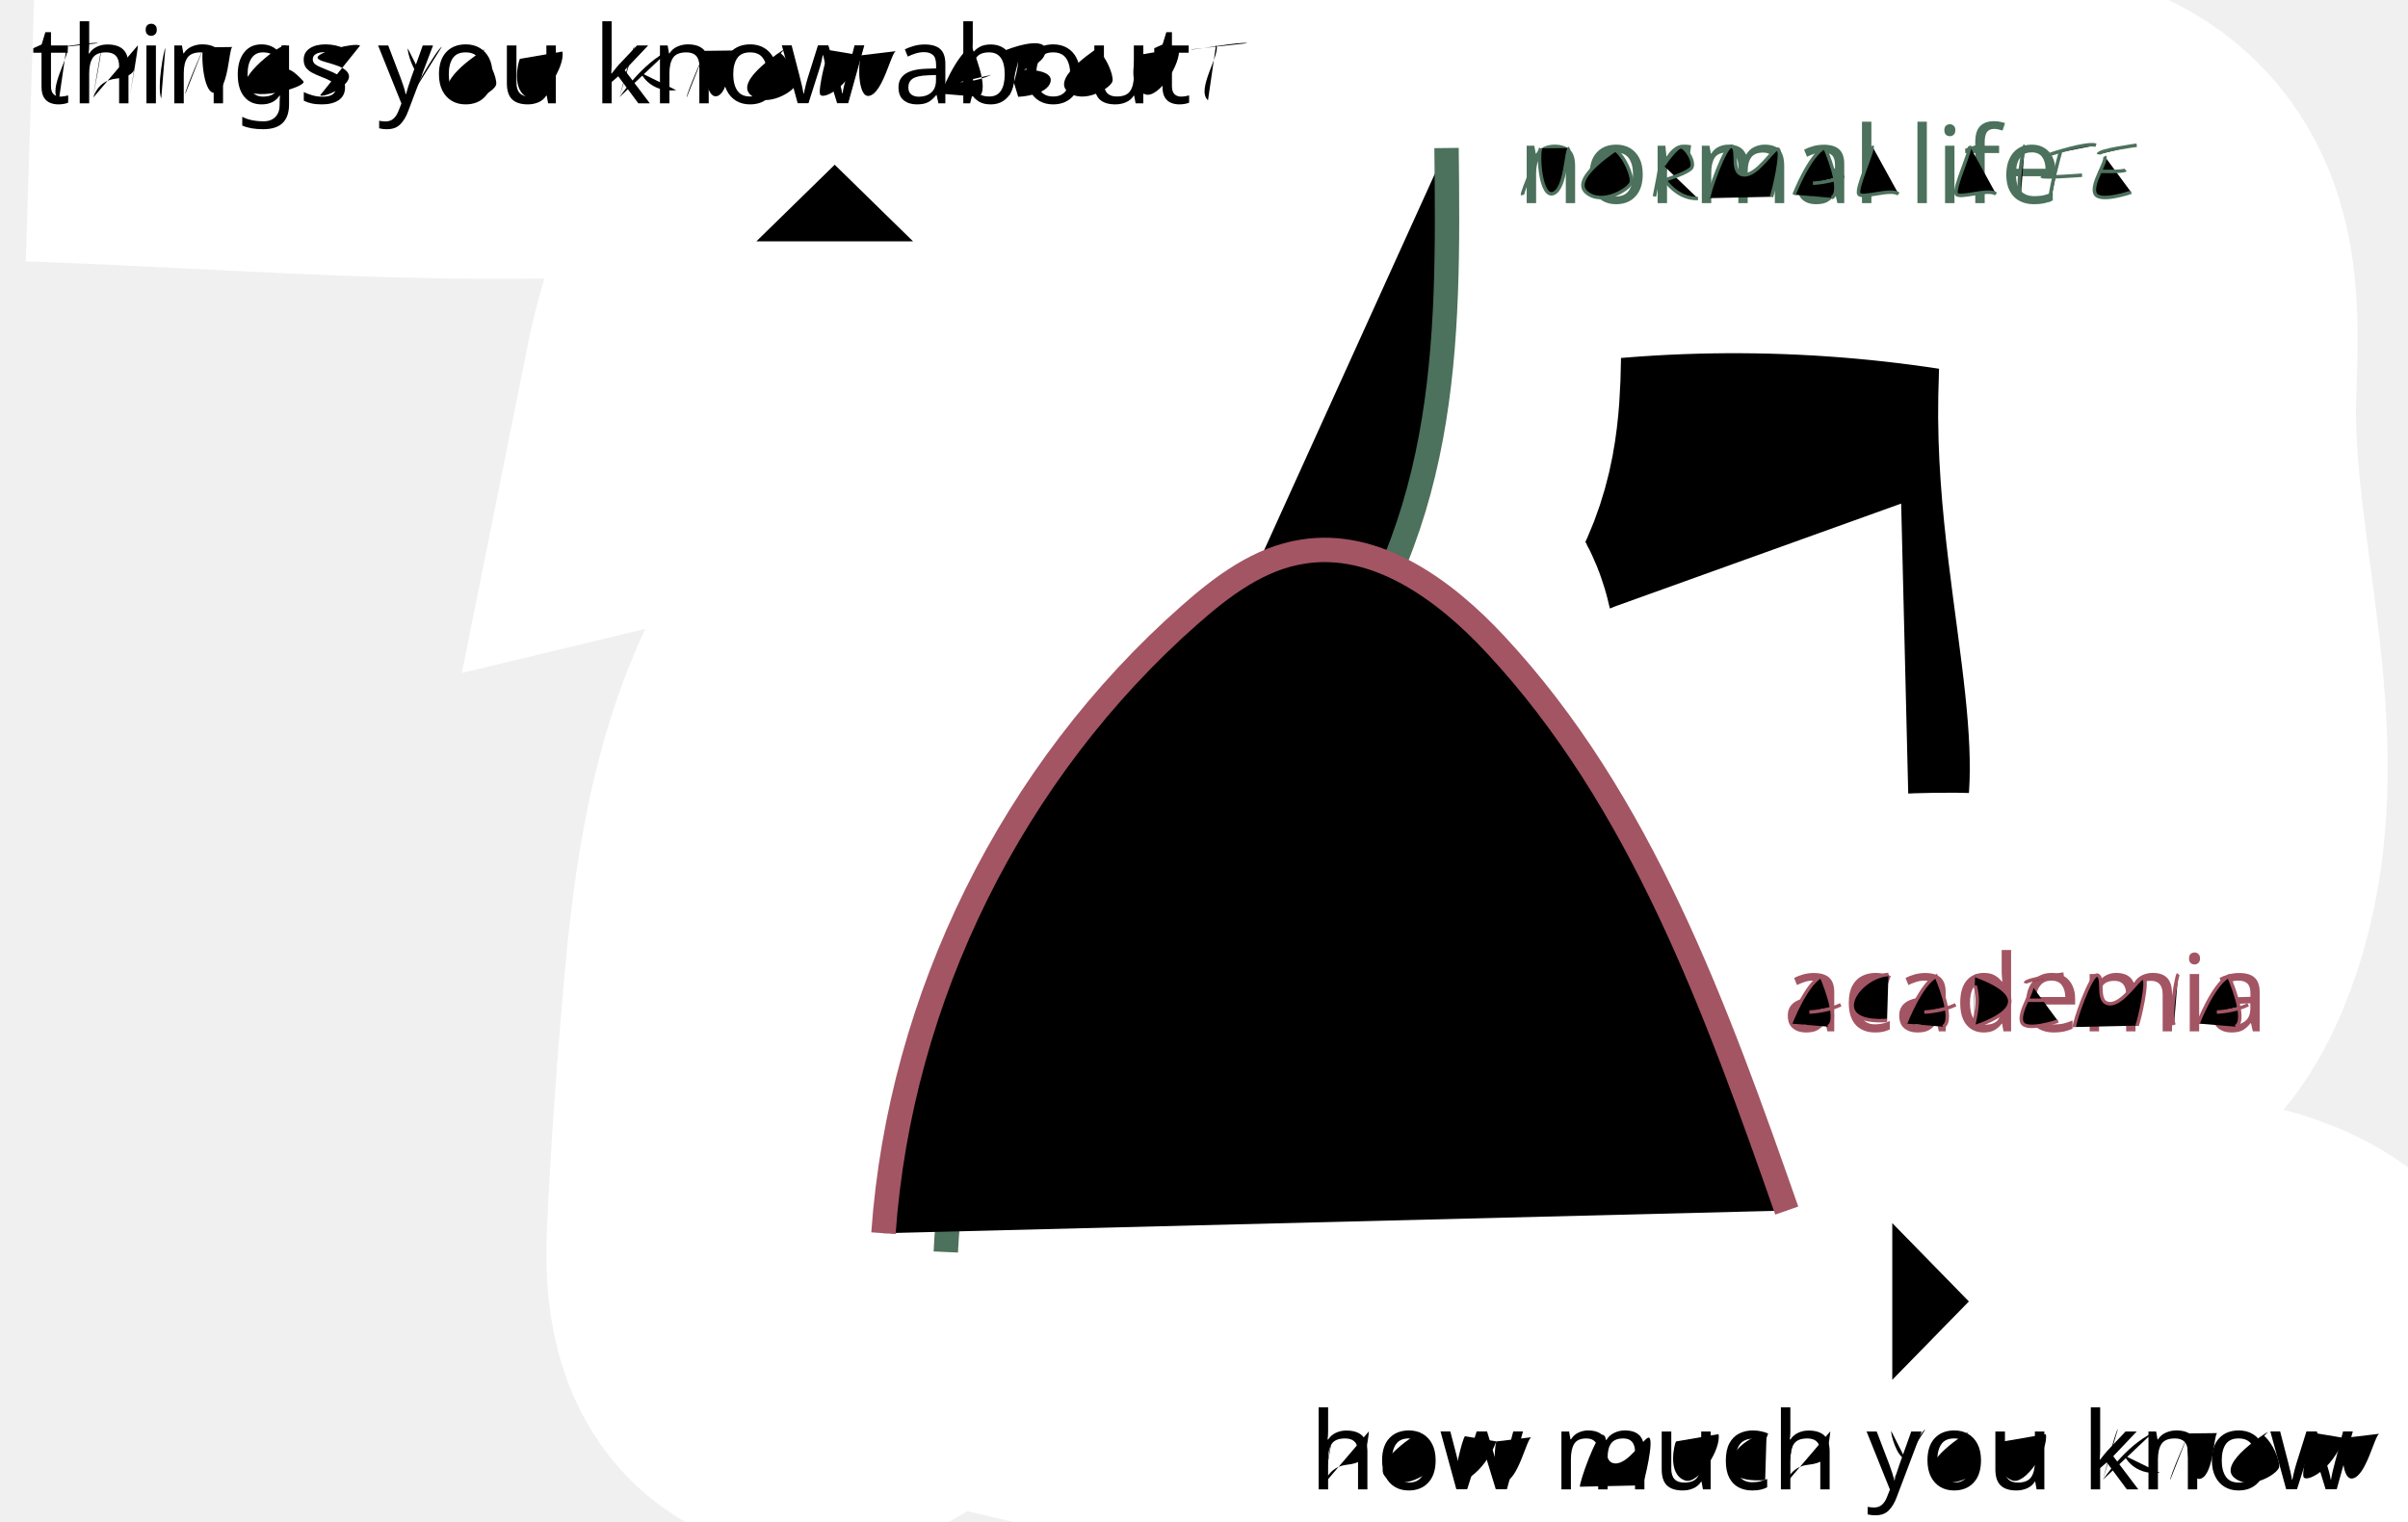
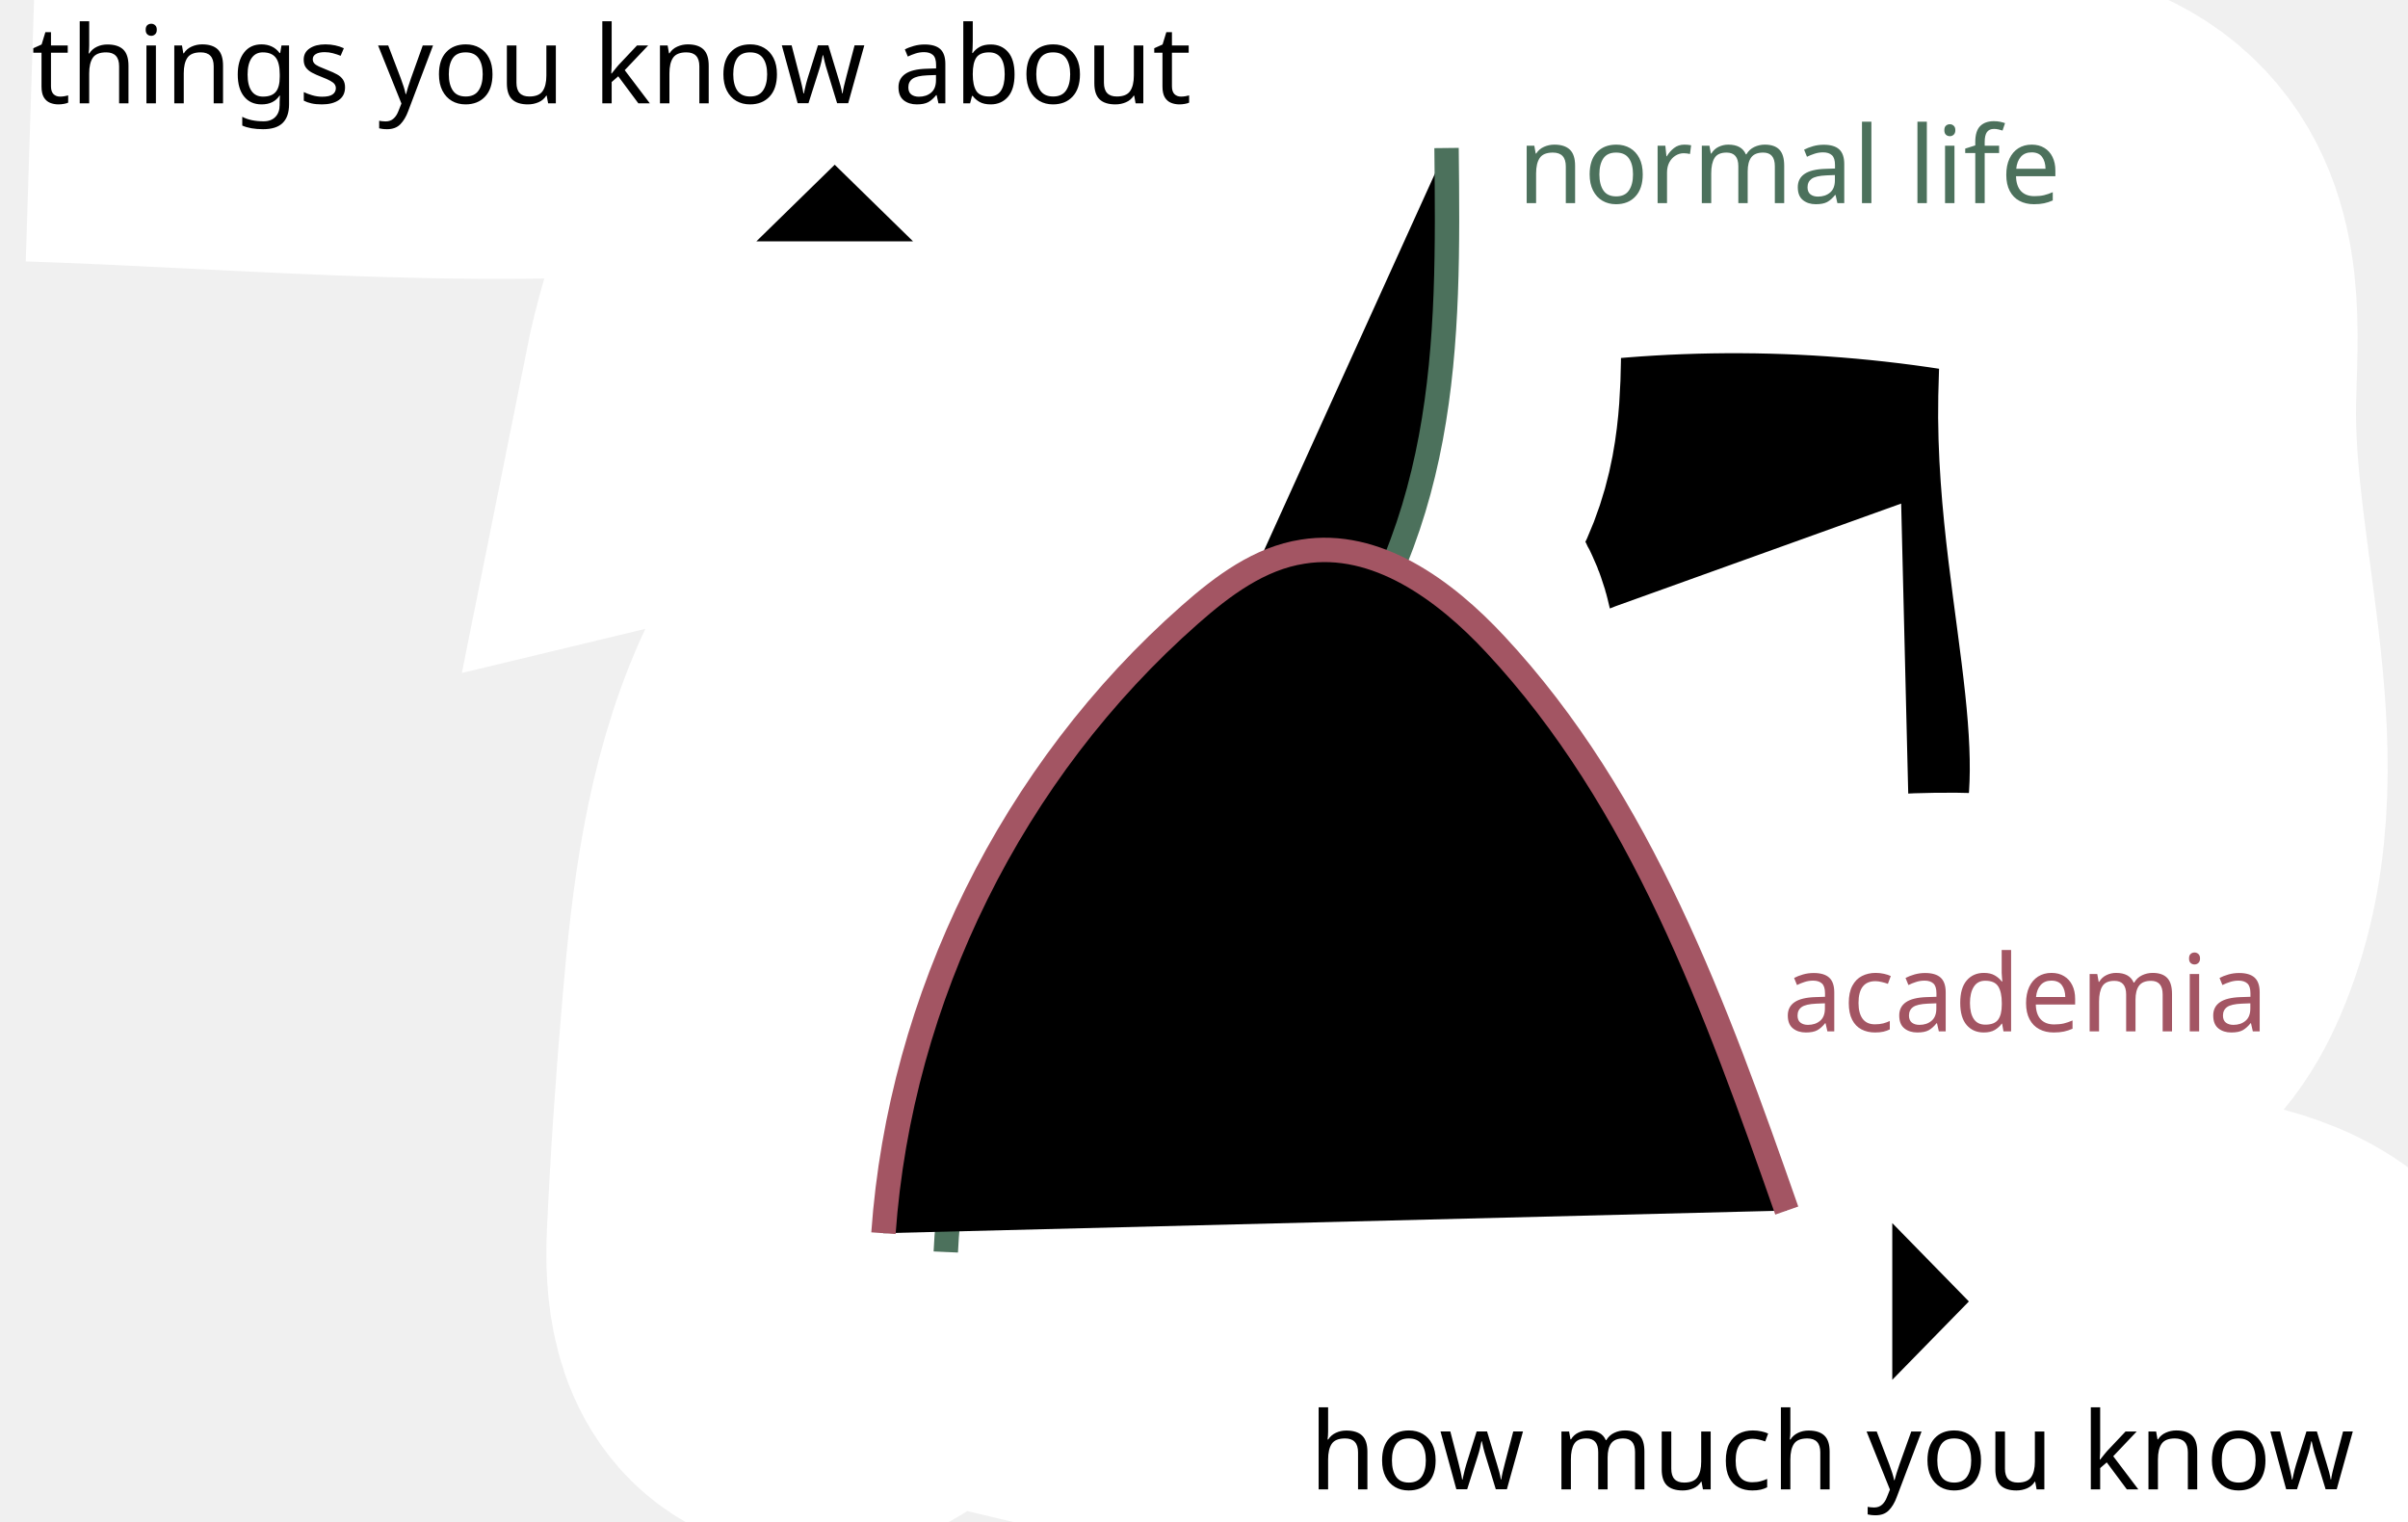
<svg xmlns="http://www.w3.org/2000/svg" version="1.1" id="Layer_1" x="0px" y="0px" viewBox="0 0 691.5 436.8" enable-background="new 0 0 691.5 436.8" xml:space="preserve">
  <path stroke="#FFFFFF" stroke-width="120" d="M277.3,0  c-34.4,28.6-58.6,69.1-67.4,113c52.5-12.6,84.9-64,129.1-95c4.7-3.3,10.2-6.6,16-5.8c0.8,24.7-14.2,46.8-28.6,66.9  c-19.4,27.1-38.8,54.2-58.2,81.4c-10.9,15.3-21.9,30.7-29.6,47.8c-11.4,25.7-14.8,54.3-17.2,82.3c-1.9,21.7-3.4,43.4-4.4,65.1  c-0.5,11.1,0.5,24.8,10.5,29.7c6.9,3.4,15.5,0.6,21.2-4.5s9.1-12.3,12.5-19.1c26.9-54.7,59.2-106.8,96.3-155.3  c8.5-11.1,18.3-22.7,31.8-26.2c4.1-1,9-1.1,11.9,2c2.1,2.2,2.7,5.5,2.9,8.5c0.9,16.8-7,33-17.3,46.3s-23.3,24.3-34.6,36.7  c-26.4,28.9-44.1,65.6-50.3,104.3c21.7,5.2,42.4-10.9,57.5-27.3c40.4-44.1,72.4-101.5,128.7-121.7c0.9,35.1-20.7,66.5-43.3,93.4  c-22.6,26.9-47.9,53.6-56.8,87.6c15.1,6.2,31.9,6.7,48.2,7.1c70.5,1.5,141.1,0.4,211.6-3.2c3.9-0.2,7.9-0.5,11.2-2.5  c6.4-3.9,7.6-13.3,4.2-19.9c-3.5-6.6-10.4-10.8-17.4-13.3c-28.9-10.4-62.7,1-90.7-11.5c-27.6-12.4-40.6-43.6-51-72  c24.9-6.6,51-8.7,76.7-6.1c5.7,0.6,11.7,1.3,17.2-0.3c9.3-2.8,15.2-11.7,19-20.6c20.2-47.4-1.4-101.5-0.4-153  c0.4-19.2,2.9-41.5-11-54.7c-7.7-7.4-18.7-9.9-29.2-11.8c-50.3-8.9-102-9.2-152.4-0.7c-2.7,0.5-5.6,1-7.8,2.8c-1.9,1.6-3,4-3.9,6.4  c-3.5,9.2-5.7,19-6.4,28.9c-0.8,11.4,0.3,23-1.8,34.2c-2.1,11.2-8.3,22.6-19,26.7c-7.9-24.3-15.9-48.6-23.8-72.9  c-3-9.3-6.1-18.6-11.2-26.9c-12.9-20.8-37.6-32.1-61.9-35.1c-24.3-3-48.9,1-73.2,4.2c-65.7,8.8-139.5,1.3-205.7-0.8" />
  <g>
    <polyline stroke-width="7" points="   217.2,69.3 239.7,47.3 262.2,69.3  " />
    <line stroke-width="7" x1="239.7" y1="47.3" x2="239.7" y2="396" />
    <text transform="matrix(1 0 0 1 9.062 29.6613)" font-family="'PermanentMarker'" font-size="31">things you know about</text>
-     <path d="   M11.9,14.2c0.6,0.3,14.7-2.4,16.3-1.8 M19.2,12.9c1.6,2.4-5.9,12.8-2.3,15.9" />
-     <path d="   M29,14.4c0.2,0.7-2.3,13.6-2.3,13.6 M26.8,28c0,0,1.1-4.8,6.4-5.4c4.1-0.4,5.2-2,5.3-2.6c0.1-0.6,1.1-7,1.1-7 M37.3,27.6   c0,0,2.4-13.8,2.3-14.5" />
-     <path d="   M47.5,13.7c-0.4,0.5-2.5,11.2-1.2,14.6" />
-     <path d="   M53.2,27c-0.2-0.9,5.3-13.4,5.3-13.4 M58.4,13.6c-0.8,2,0,14.6,3.8,12.9c3.5-1.6,3.5-12.4,4.5-13" />
-     <path d="   M82.1,13c-1.4-0.5-14.3,9.2-11.4,12.7c2.9,3.5,17.8-0.9,16.4-2.4c-1-1.1-3.8-3.9-4.6-3.2" />
-     <path d="   M103.4,13.1c-1.6-1-12.1,1.8-12.2,3.4c-0.1,1.6,8.4,1.7,9,5.2c0.5,2.9-6.9,6.4-8.3,5.7" />
-     <path d="   M121.2,22c-2.6-0.7-4.3-7.4-4.1-8.1 M126.9,13.4c-1.8,1-9.8,15.6-9.8,15.6" />
-     <path d="   M139.3,14.1c0,0-14.7,9-9.7,13.2c4.6,3.9,12.7-1.2,12.9-3.1c0.2-1.9-1.8-6.8-4.3-8.9" />
-     <path d="   M149.3,16.9c-0.4,0.5-2.7,9.4,2.6,11.2c3.8,1.3,10.5-9,9.6-13.3" />
-     <path d="   M177.9,27.9c0,0,3.6-14.1,4.3-14.6 M192.1,14.5c-7.7,3.6-14.2,13.4-14.2,13.4 M184,20.9c0,0,2.5,5.8,10.2,5" />
-     <path d="   M197.2,28c-0.2-0.9,5.3-13.4,5.3-13.4 M202.4,14.6c-0.8,2,0,14.6,3.8,12.9c3.5-1.6,3.5-12.4,4.5-13" />
-     <path d="   M225.3,14.1c0,0-14.7,9-9.7,13.2c4.6,3.9,12.7-1.2,12.9-3.1c0.2-1.9-1.8-6.8-4.3-8.9" />
-     <path d="   M247.2,15.9c-3.8,9.8-11.1,12.8-11.7,11.2c-0.6-1.6,2-12.2,2.7-12.7 M247.2,15.9c-0.9,3.3-0.7,12.4,2.5,11.6   c3.8-0.9,6.1-11.9,7.5-12.8" />
-     <path d="   M270.2,26.9c0,0,4.3-11.2,8.8-13.6c0,0,5.6,12.6,2,14.5 M275.6,23.6c0,0,4.9-0.1,9-2.1" />
-     <path d="   M292.4,17.6c-0.2,3.9-2.6,10.2-2.6,10.2 M292.4,27.8c0,0,8.4-0.3,9.3-4.4c0.7-3.6-7.7-3.4-7.7-3.4s6.8-2,6.2-5.9   c-0.6-3.9-11.2,0.1-11.8,0.5" />
-     <path d="   M316.3,13.1c0,0-14.7,9-9.7,13.2c4.6,3.9,12.7-1.2,12.9-3.1c0.2-1.9-1.8-6.8-4.3-8.9" />
-     <path d="   M326.3,15.9c-0.4,0.5-2.7,9.4,2.6,11.2c3.8,1.3,10.5-9,9.6-13.3" />
-     <path d="   M341.9,14.2c0.6,0.3,14.7-2.4,16.3-1.8 M349.2,12.9c1.6,2.4-5.9,12.8-2.3,15.9" />
  </g>
  <g>
    <polyline stroke-width="7" points="   543.4,351.2 565.4,373.7 543.4,396.2  " />
    <line stroke-width="7" x1="565.4" y1="373.7" x2="216.7" y2="373.7" />
    <text transform="matrix(1 0 0 1 376.0322 427.6594)" font-family="'PermanentMarker'" font-size="31">how much you know</text>
-     <path d="   M382.5,412.4c0.2,0.7-2.3,13.6-2.3,13.6 M380.3,426c0,0,1.1-4.8,6.4-5.4c4.1-0.4,5.2-2,5.3-2.6c0.1-0.6,1.1-7,1.1-7 M390.8,425.6   c0,0,2.4-13.8,2.3-14.5" />
-     <path d="   M407.8,411.1c0,0-14.7,9-9.7,13.2c4.6,3.9,12.7-1.2,12.9-3.1c0.2-1.9-1.8-6.8-4.3-8.9" />
-     <path d="   M429.7,413.9c-3.8,9.8-11.1,12.8-11.7,11.2c-0.6-1.6,2-12.2,2.7-12.7 M429.7,413.9c-0.9,3.3-0.7,12.4,2.5,11.6   c3.8-0.9,6.1-11.9,7.5-12.8" />
-     <path d="   M453.7,426.9c-0.2-1.2,4.8-15.5,6.6-14.9c2.2,0.7-0.6,7.8,3.4,8.2c3.9,0.4,8.6-7.7,9.8-7.4c1.6,0.4-1.2,12.3-1.8,13.7" />
-     <path d="   M481.3,413.9c-0.4,0.5-2.7,9.4,2.6,11.2c3.8,1.3,10.5-9,9.6-13.3" />
-     <path d="   M507.3,411.8c-9.1,0.7-17.8,14.4-0.4,13.2" />
-     <path d="   M515,412.4c0.2,0.7-2.3,13.6-2.3,13.6 M512.8,426c0,0,1.1-4.8,6.4-5.4c4.1-0.4,5.2-2,5.3-2.6c0.1-0.6,1.1-7,1.1-7 M523.3,425.6   c0,0,2.4-13.8,2.3-14.5" />
-     <path d="   M547.2,419c-2.6-0.7-4.3-7.4-4.1-8.1 M552.9,410.4c-1.8,1-9.8,15.6-9.8,15.6" />
-     <path d="   M565.3,411.1c0,0-14.7,9-9.7,13.2c4.6,3.9,12.7-1.2,12.9-3.1c0.2-1.9-1.8-6.8-4.3-8.9" />
-     <path d="   M575.3,413.9c-0.4,0.5-2.7,9.4,2.6,11.2c3.8,1.3,10.5-9,9.6-13.3" />
-     <path d="   M603.9,424.9c0,0,3.6-14.1,4.3-14.6 M618.1,411.5c-7.7,3.6-14.2,13.4-14.2,13.4 M610,417.9c0,0,2.5,5.8,10.2,5" />
-     <path d="   M623.2,425c-0.2-0.9,5.3-13.4,5.3-13.4 M628.4,411.6c-0.8,2,0,14.6,3.8,12.9c3.5-1.6,3.5-12.4,4.5-13" />
-     <path d="   M651.3,411.1c0,0-14.7,9-9.7,13.2c4.6,3.9,12.7-1.2,12.9-3.1c0.2-1.9-1.8-6.8-4.3-8.9" />
-     <path d="   M673.2,412.9c-3.8,9.8-11.1,12.8-11.7,11.2c-0.6-1.6,2-12.2,2.7-12.7 M673.2,412.9c-0.9,3.3-0.7,12.4,2.5,11.6   c3.8-0.9,6.1-11.9,7.5-12.8" />
  </g>
  <g>
    <path stroke="#4C715C" stroke-width="7" d="M271.6,359.5   c2.1-46.7,24.2-92.2,59.6-122.7c14.6-12.6,31.4-22.7,44.7-36.7c19.2-20.1,29.9-47.1,35-74.4c5.1-27.3,4.8-55.4,4.5-83.2" />
    <text transform="matrix(1 0 0 1 435.8058 58.3264)" fill="#4C715C" font-family="'PermanentMarker'" font-size="30.742">normal life</text>
-     <path stroke="#4C715C" d="   M437.2,56c-0.2-0.9,5.3-13.4,5.3-13.4 M442.4,42.6c-0.8,2,0,14.6,3.8,12.9c3.5-1.6,3.5-12.4,4.5-13" />
-     <path stroke="#4C715C" d="   M465.3,42.1c0,0-14.7,9-9.7,13.2c4.6,3.9,12.7-1.2,12.9-3.1c0.2-1.9-1.8-6.8-4.3-8.9" />
-     <path stroke="#4C715C" d="   M476.9,46.4c0.1,0.6-1.8,10-1.8,10 M487.6,57c-5.9,0.2-9.5-5.3-9.5-5.3s6.9-2.1,7.7-3.6c0.9-1.7-1.5-5.5-2.9-5.9   c-1.4-0.4-5.2,5.3-5.2,5.3" />
-     <path stroke="#4C715C" d="   M490.7,56.9c-0.2-1.2,4.8-15.5,6.6-14.9c2.2,0.7-0.6,7.8,3.4,8.2c3.9,0.4,8.6-7.7,9.8-7.4c1.6,0.4-1.2,12.3-1.8,13.7" />
-     <path stroke="#4C715C" d="   M515.2,55.9c0,0,4.3-11.2,8.8-13.6c0,0,5.6,12.6,2,14.5 M520.6,52.6c0,0,4.9-0.1,9-2.1" />
  </g>
-   <path stroke="#4C715C" d="  M537.6,41.9c0.5,1.3-4.7,12.2-3.8,13.8c0.9,1.5,9.1-1.7,11.4,0" />
-   <path stroke="#4C715C" d="  M565.6,41.9c0.5,1.3-4.7,12.2-3.8,13.8c0.9,1.5,9.1-1.7,11.4,0" />
-   <path stroke="#4C715C" d="  M581.5,41.7c-0.4,0.5-2.5,11.2-1.2,14.6" />
-   <path stroke="#4C715C" d="  M588.9,57.7c-0.9-0.9,2.8-14.1,2.8-14.1 M601.9,41.7c-2.7-0.9-13.1,2.6-13.1,2.6 M586.3,50.6c0.4,0.6,11.6-0.3,11.6-0.3" />
-   <path stroke="#4C715C" d="  M612,55.2c0,0-9.3,3.2-10.4,0.3c-1.1-2.9,3.6-9.2,2.8-10.6 M613.6,41.7c0,0-10.8,1.4-11,2.6 M603.1,49.2c0,0,6.6,0.2,7.3-0.4" />
  <g>
    <path stroke="#A35563" stroke-width="7" d="M253.7,354.1   c4.8-67.6,37.1-132.8,88-177.6c9.4-8.3,20-16.2,32.4-18.1c21.1-3.4,40.8,11,55.3,26.6c41.9,44.9,63.4,104.7,83.7,162.6" />
    <text transform="matrix(1 0 0 1 511.9759 296.1555)" fill="#A35563" font-family="'PermanentMarker'" font-size="30.742">academia</text>
-     <path stroke="#A35563" d="   M514.2,293.9c0,0,4.3-11.2,8.8-13.6c0,0,5.6,12.6,2,14.5 M519.6,290.6c0,0,4.9-0.1,9-2.1" />
-     <path stroke="#A35563" d="   M542.3,279.8c-9.1,0.7-17.8,14.4-0.4,13.2" />
-     <path stroke="#A35563" d="   M547.2,293.9c0,0,4.3-11.2,8.8-13.6c0,0,5.6,12.6,2,14.5 M552.6,290.6c0,0,4.9-0.1,9-2.1" />
-     <path stroke="#A35563" d="   M591,293.2c0,0-9.3,3.2-10.4,0.3c-1.1-2.9,3.6-9.2,2.8-10.6 M592.6,279.7c0,0-10.8,1.4-11,2.6 M582.1,287.2c0,0,6.6,0.2,7.3-0.4" />
-     <path stroke="#A35563" d="   M567.2,283c1,3.6,0.7,6.5-0.6,12.1 M566.6,295c16.1-5.5,11.7-10.9,0.6-14.9" />
-     <path stroke="#A35563" d="   M595.7,294.9c-0.2-1.2,4.8-15.5,6.6-14.9c2.2,0.7-0.6,7.8,3.4,8.2c3.9,0.4,8.6-7.7,9.8-7.4c1.6,0.4-1.2,12.3-1.8,13.7" />
-     <path stroke="#A35563" d="   M625.5,279.7c-0.4,0.5-2.5,11.2-1.2,14.6" />
-     <path stroke="#A35563" d="   M631.2,293.9c0,0,4.3-11.2,8.8-13.6c0,0,5.6,12.6,2,14.5 M636.6,290.6c0,0,4.9-0.1,9-2.1" />
  </g>
</svg>
